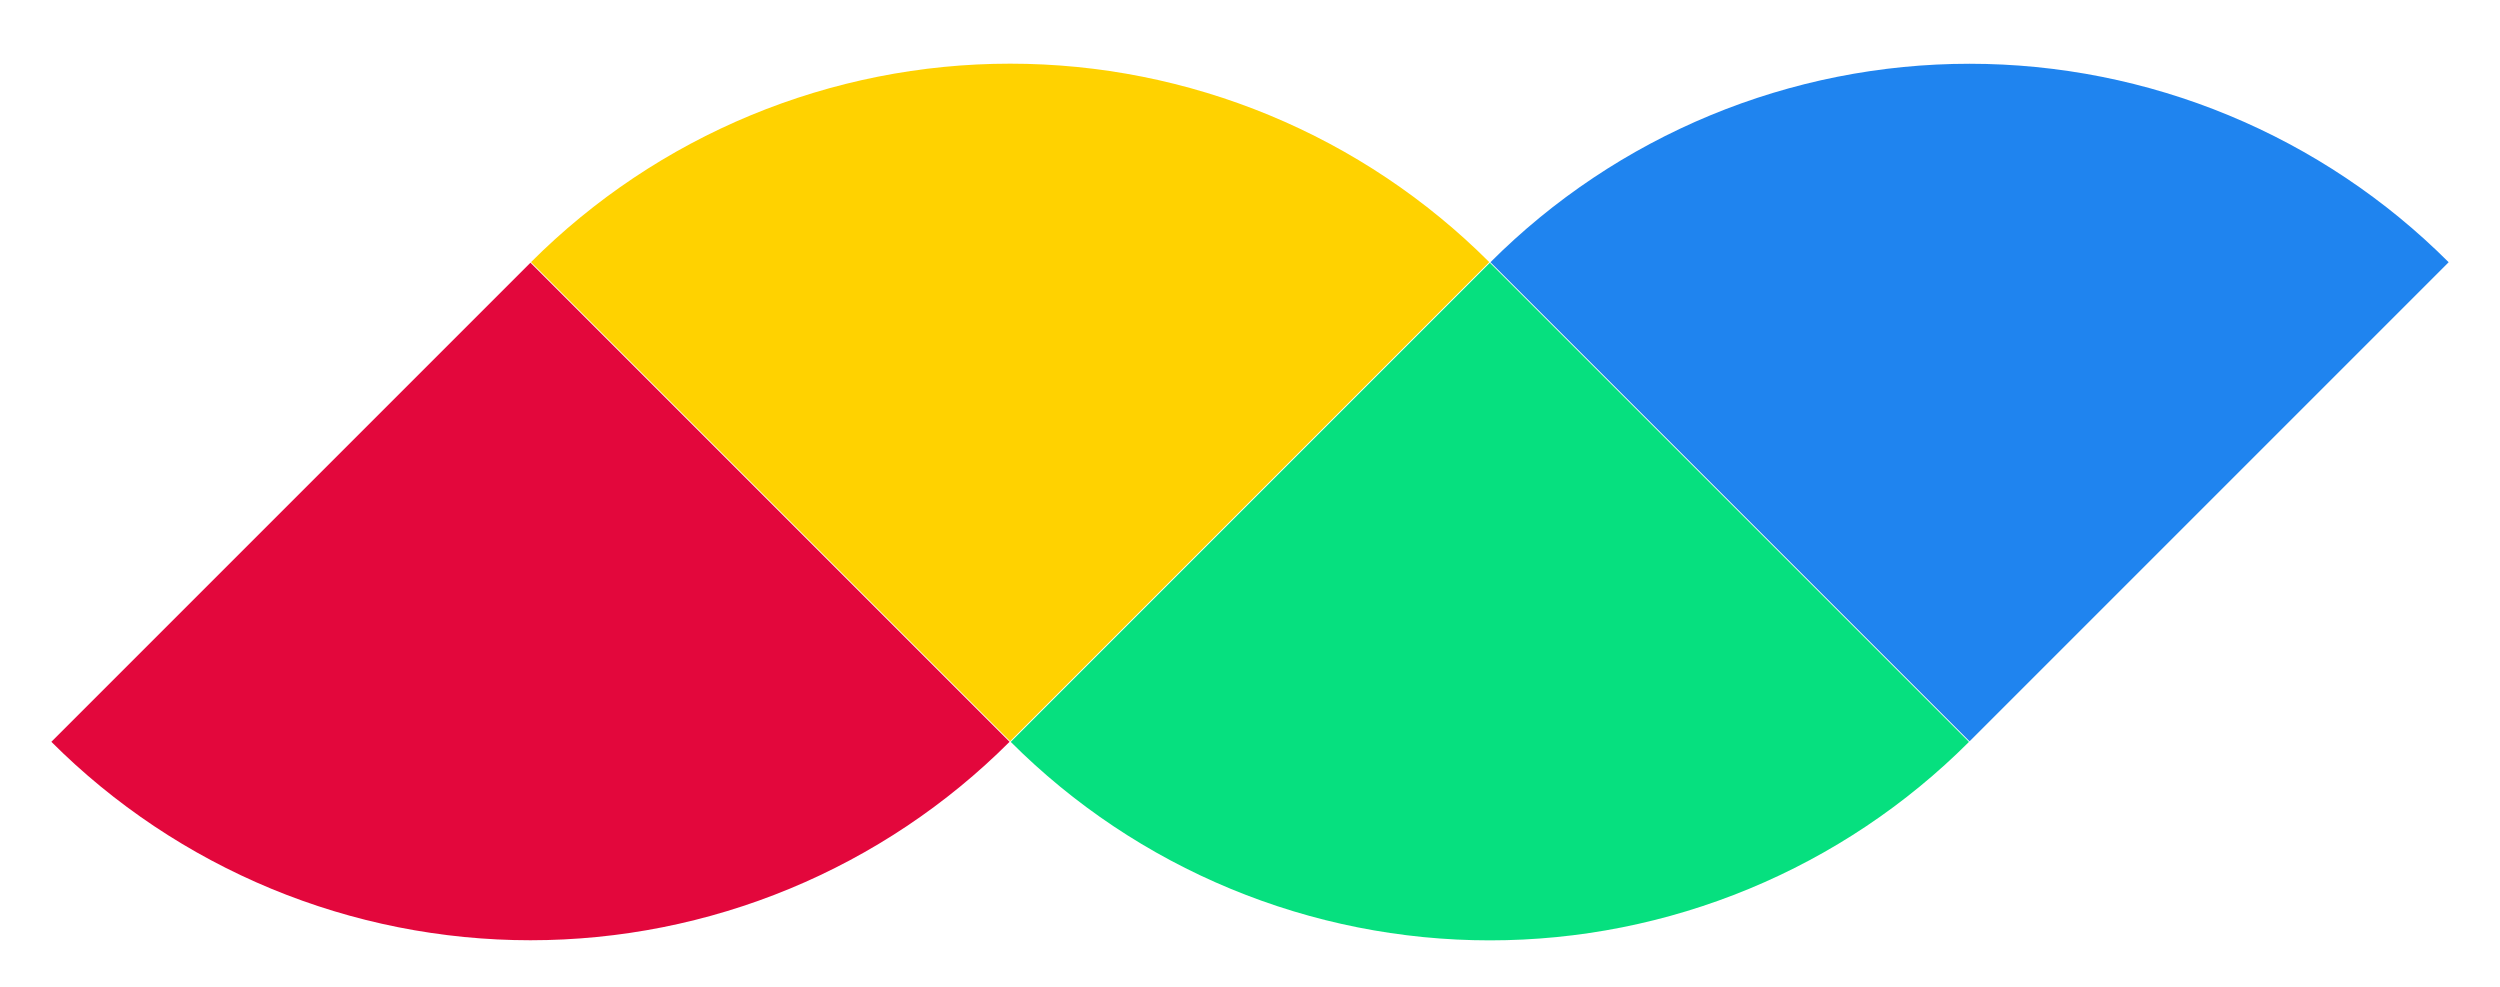
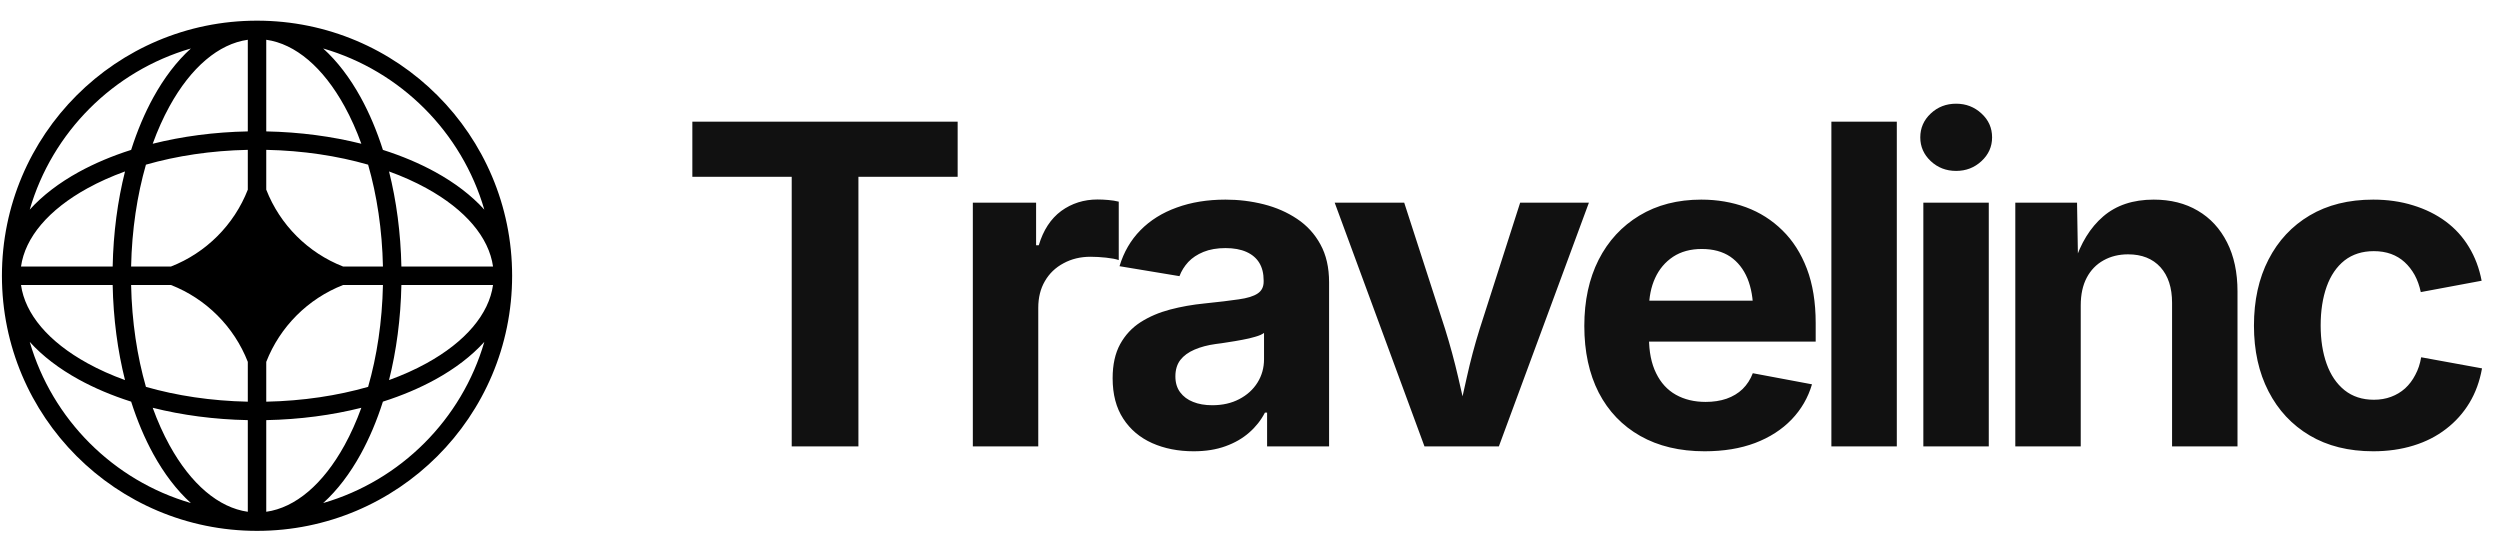
- <svg xmlns="http://www.w3.org/2000/svg" id="logo-16" width="109" height="43" viewBox="0 0 109 43" fill="none">
-   <path d="M64.931 11.428C62.188 8.685 58.932 6.509 55.347 5.024C51.763 3.54 47.922 2.776 44.042 2.776C40.163 2.776 36.322 3.54 32.737 5.024C29.153 6.509 25.896 8.685 23.153 11.428L44.042 32.317L64.931 11.428Z" class="ccompli1" fill="#FFD200" />
-   <path d="M44.069 32.347C46.812 35.091 50.068 37.267 53.653 38.751C57.237 40.236 61.078 41 64.958 41C68.837 41 72.679 40.236 76.263 38.751C79.847 37.267 83.104 35.091 85.847 32.347L64.958 11.458L44.069 32.347Z" class="ccompli2" fill="#06E07F" />
-   <path d="M44.017 32.343C41.274 35.086 38.017 37.262 34.433 38.747C30.849 40.231 27.007 40.995 23.128 40.995C19.248 40.995 15.407 40.231 11.823 38.747C8.239 37.262 4.982 35.086 2.239 32.343L23.128 11.454L44.017 32.343Z" class="ccustom" fill="#E3073C" />
-   <path d="M64.983 11.433C67.726 8.69 70.983 6.514 74.567 5.029C78.151 3.545 81.993 2.78 85.872 2.78C89.752 2.78 93.593 3.545 97.177 5.029C100.761 6.514 104.018 8.69 106.761 11.433L85.872 32.322L64.983 11.433Z" class="ccustom" fill="#1F84EF" />
+ <svg xmlns="http://www.w3.org/2000/svg" data-logo="logo" viewBox="0 0 196 43">
+   <g id="logogram" transform="translate(0, 1) rotate(0)">
+     <path fill-rule="evenodd" clip-rule="evenodd" d="M20.151 0.62C31.196 0.62 40.151 9.574 40.151 20.62C40.151 31.666 31.196 40.62 20.151 40.62C9.105 40.62 0.151 31.666 0.151 20.62C0.151 9.574 9.105 0.62 20.151 0.62ZM19.428 2.117C17.146 2.438 14.974 4.271 13.287 7.337C12.798 8.227 12.357 9.209 11.972 10.27C14.265 9.694 16.784 9.354 19.428 9.302V2.117ZM10.282 10.751C10.76 9.25 11.345 7.868 12.02 6.641C12.856 5.121 13.849 3.808 14.966 2.8C8.888 4.565 4.096 9.357 2.331 15.436C3.339 14.318 4.651 13.325 6.171 12.489C7.399 11.814 8.78 11.229 10.282 10.751ZM9.801 12.441C9.225 14.734 8.885 17.253 8.833 19.897H1.647C1.968 17.615 3.802 15.443 6.868 13.756C7.758 13.267 8.74 12.826 9.801 12.441ZM10.279 19.897C10.338 17.012 10.754 14.303 11.441 11.91C13.834 11.223 16.543 10.807 19.428 10.748V13.871C18.352 16.626 16.157 18.821 13.401 19.897H10.279ZM8.833 21.343H1.647C1.968 23.625 3.802 25.797 6.868 27.483C7.758 27.973 8.74 28.414 9.801 28.799C9.225 26.506 8.885 23.986 8.833 21.343ZM11.441 29.33C10.754 26.936 10.338 24.228 10.279 21.343H13.401C16.157 22.419 18.352 24.614 19.428 27.369V30.492C16.543 30.432 13.834 30.017 11.441 29.33ZM10.282 30.489C8.78 30.011 7.399 29.426 6.171 28.75C4.651 27.914 3.339 26.922 2.331 25.804C4.096 31.883 8.888 36.675 14.966 38.44C13.849 37.432 12.856 36.119 12.02 34.599C11.345 33.371 10.76 31.99 10.282 30.489ZM19.428 39.123C17.146 38.802 14.974 36.969 13.287 33.903C12.798 33.013 12.357 32.03 11.972 30.97C14.265 31.546 16.784 31.886 19.428 31.938V39.123ZM25.335 38.44C26.453 37.432 27.445 36.119 28.281 34.599C28.956 33.371 29.542 31.99 30.02 30.489C31.521 30.011 32.902 29.426 34.13 28.75C35.65 27.914 36.963 26.922 37.971 25.804C36.205 31.883 31.414 36.675 25.335 38.44ZM28.33 30.97C27.945 32.03 27.503 33.013 27.014 33.903C25.328 36.969 23.155 38.802 20.874 39.123V31.938C23.517 31.886 26.037 31.546 28.33 30.97ZM30.5 28.799C31.561 28.414 32.544 27.973 33.433 27.483C36.5 25.797 38.333 23.625 38.654 21.343H31.469C31.416 23.986 31.076 26.506 30.5 28.799ZM30.023 21.343C29.963 24.228 29.548 26.936 28.86 29.33C26.467 30.017 23.759 30.432 20.874 30.492V27.371C21.95 24.615 24.145 22.419 26.902 21.343H30.023ZM31.469 19.897H38.654C38.333 17.615 36.5 15.443 33.433 13.756C32.544 13.267 31.561 12.826 30.5 12.441C31.076 14.734 31.416 17.253 31.469 19.897ZM28.86 11.91C29.548 14.303 29.963 17.012 30.023 19.897H26.902C24.145 18.821 21.95 16.625 20.874 13.868V10.748C23.759 10.807 26.467 11.223 28.86 11.91ZM30.02 10.751C31.521 11.229 32.902 11.814 34.13 12.489C35.65 13.325 36.963 14.318 37.971 15.436C36.205 9.357 31.414 4.565 25.335 2.8C26.453 3.808 27.445 5.121 28.281 6.641C28.956 7.868 29.542 9.25 30.02 10.751ZM20.874 2.117C23.155 2.438 25.328 4.271 27.014 7.337C27.503 8.227 27.945 9.209 28.33 10.27C26.037 9.694 23.517 9.354 20.874 9.302V2.117Z" fill="black" />
+   </g>
+   <g id="logotype" transform="translate(47, 8)">
+     <path fill="#111111" d="M15.07 5.86L7.28 5.86L7.28 1.54L28.08 1.54L28.08 5.86L20.30 5.86L20.30 27L15.07 27L15.07 5.86ZM34.40 27L29.27 27L29.27 7.89L34.23 7.89L34.23 11.23L34.44 11.23Q34.97 9.45 36.20 8.54Q37.44 7.64 39.05 7.64L39.05 7.64Q39.44 7.64 39.90 7.68Q40.35 7.72 40.71 7.81L40.71 7.81L40.71 12.39Q40.37 12.27 39.72 12.20Q39.07 12.13 38.49 12.13L38.49 12.13Q37.32 12.13 36.38 12.64Q35.44 13.14 34.92 14.04Q34.40 14.93 34.40 16.13L34.40 16.13L34.40 27ZM46.58 27.38L46.58 27.38Q44.77 27.38 43.33 26.74Q41.88 26.09 41.06 24.82Q40.23 23.55 40.23 21.65L40.23 21.65Q40.23 20.06 40.82 18.98Q41.41 17.91 42.42 17.26Q43.44 16.61 44.73 16.27Q46.02 15.93 47.44 15.79L47.44 15.79Q49.10 15.62 50.11 15.47Q51.13 15.33 51.60 15.01Q52.07 14.70 52.07 14.08L52.07 14.08L52.07 13.99Q52.07 13.17 51.73 12.61Q51.39 12.05 50.72 11.75Q50.05 11.45 49.08 11.45L49.08 11.45Q48.09 11.45 47.35 11.75Q46.62 12.05 46.16 12.54Q45.70 13.04 45.47 13.65L45.47 13.65L40.77 12.87Q41.27 11.21 42.41 10.05Q43.56 8.88 45.26 8.27Q46.96 7.65 49.08 7.65L49.08 7.65Q50.63 7.65 52.09 8.02Q53.54 8.39 54.69 9.16Q55.85 9.93 56.52 11.16Q57.20 12.39 57.20 14.13L57.20 14.13L57.20 27L52.34 27L52.34 24.35L52.17 24.35Q51.71 25.24 50.94 25.91Q50.17 26.59 49.09 26.98Q48.00 27.38 46.58 27.38ZM48.04 23.77L48.04 23.77Q49.25 23.77 50.16 23.29Q51.08 22.81 51.59 21.99Q52.10 21.17 52.10 20.16L52.10 20.16L52.10 18.10Q51.88 18.27 51.42 18.40Q50.96 18.54 50.40 18.64Q49.83 18.75 49.28 18.83Q48.74 18.92 48.31 18.97L48.31 18.97Q47.37 19.10 46.65 19.41Q45.93 19.72 45.54 20.22Q45.15 20.73 45.15 21.51L45.15 21.51Q45.15 22.25 45.52 22.75Q45.90 23.26 46.54 23.51Q47.18 23.77 48.04 23.77ZM70.51 27L64.68 27L57.64 7.89L63.09 7.89L66.30 17.81Q66.88 19.67 67.32 21.57Q67.76 23.46 68.22 25.50L68.22 25.50L67.12 25.50Q67.57 23.46 68.00 21.57Q68.42 19.67 69.00 17.81L69.00 17.81L72.18 7.89L77.57 7.89L70.51 27ZM86.64 27.38L86.64 27.38Q83.72 27.38 81.60 26.18Q79.48 24.98 78.34 22.78Q77.21 20.57 77.21 17.55L77.21 17.55Q77.21 14.59 78.33 12.37Q79.46 10.15 81.53 8.90Q83.60 7.65 86.38 7.65L86.38 7.65Q88.26 7.65 89.89 8.25Q91.51 8.85 92.74 10.06Q93.97 11.26 94.66 13.07Q95.35 14.88 95.35 17.34L95.35 17.34L95.35 18.78L79.31 18.78L79.31 15.57L92.84 15.57L90.45 16.42Q90.45 14.93 90.00 13.83Q89.54 12.73 88.65 12.12Q87.75 11.52 86.42 11.52L86.42 11.52Q85.10 11.52 84.17 12.13Q83.24 12.75 82.76 13.80Q82.28 14.85 82.28 16.20L82.28 16.20L82.28 18.47Q82.28 20.13 82.84 21.26Q83.39 22.39 84.39 22.95Q85.39 23.51 86.72 23.51L86.72 23.51Q87.63 23.51 88.36 23.26Q89.10 23.00 89.62 22.50Q90.14 21.99 90.42 21.26L90.42 21.26L95.06 22.13Q94.60 23.70 93.46 24.89Q92.31 26.08 90.60 26.73Q88.88 27.38 86.64 27.38ZM96.58 1.54L101.71 1.54L101.71 27L96.58 27L96.58 1.54ZM108.92 27L103.79 27L103.79 7.89L108.92 7.89L108.92 27ZM106.36 5.40L106.36 5.40Q105.19 5.40 104.37 4.63Q103.55 3.86 103.55 2.77L103.55 2.77Q103.55 1.67 104.37 0.90Q105.19 0.13 106.36 0.13L106.36 0.13Q107.52 0.13 108.35 0.90Q109.18 1.66 109.18 2.77L109.18 2.77Q109.18 3.86 108.35 4.63Q107.52 5.40 106.36 5.40ZM116.13 15.94L116.13 15.94L116.13 27L111.00 27L111.00 7.89L115.84 7.89L115.92 12.66L115.62 12.66Q116.37 10.27 117.90 8.96Q119.43 7.65 121.85 7.65L121.85 7.65Q123.84 7.65 125.31 8.52Q126.78 9.38 127.60 11.00Q128.42 12.61 128.42 14.85L128.42 14.85L128.42 27L123.29 27L123.29 15.74Q123.29 13.96 122.38 12.95Q121.46 11.94 119.84 11.94L119.84 11.94Q118.76 11.94 117.92 12.41Q117.07 12.88 116.60 13.77Q116.13 14.66 116.13 15.94ZM139.06 27.38L139.06 27.38Q136.17 27.38 134.08 26.14Q131.99 24.90 130.85 22.68Q129.71 20.47 129.71 17.53L129.71 17.53Q129.71 14.56 130.85 12.35Q131.99 10.13 134.08 8.89Q136.17 7.65 139.06 7.65L139.06 7.65Q140.75 7.65 142.19 8.10Q143.63 8.54 144.74 9.36Q145.85 10.18 146.56 11.36Q147.28 12.54 147.56 14.01L147.56 14.01L142.79 14.90Q142.63 14.15 142.31 13.56Q141.98 12.97 141.52 12.55Q141.06 12.13 140.46 11.91Q139.85 11.69 139.11 11.69L139.11 11.69Q137.75 11.69 136.81 12.42Q135.88 13.16 135.41 14.47Q134.94 15.79 134.94 17.52L134.94 17.52Q134.94 19.22 135.41 20.53Q135.88 21.84 136.81 22.59Q137.75 23.34 139.11 23.34L139.11 23.34Q139.85 23.34 140.46 23.11Q141.08 22.88 141.56 22.45Q142.04 22.01 142.36 21.39Q142.69 20.78 142.82 20.01L142.82 20.01L147.59 20.88Q147.32 22.40 146.60 23.59Q145.88 24.78 144.77 25.63Q143.66 26.49 142.22 26.93Q140.77 27.38 139.06 27.38Z" />
+   </g>
</svg>
